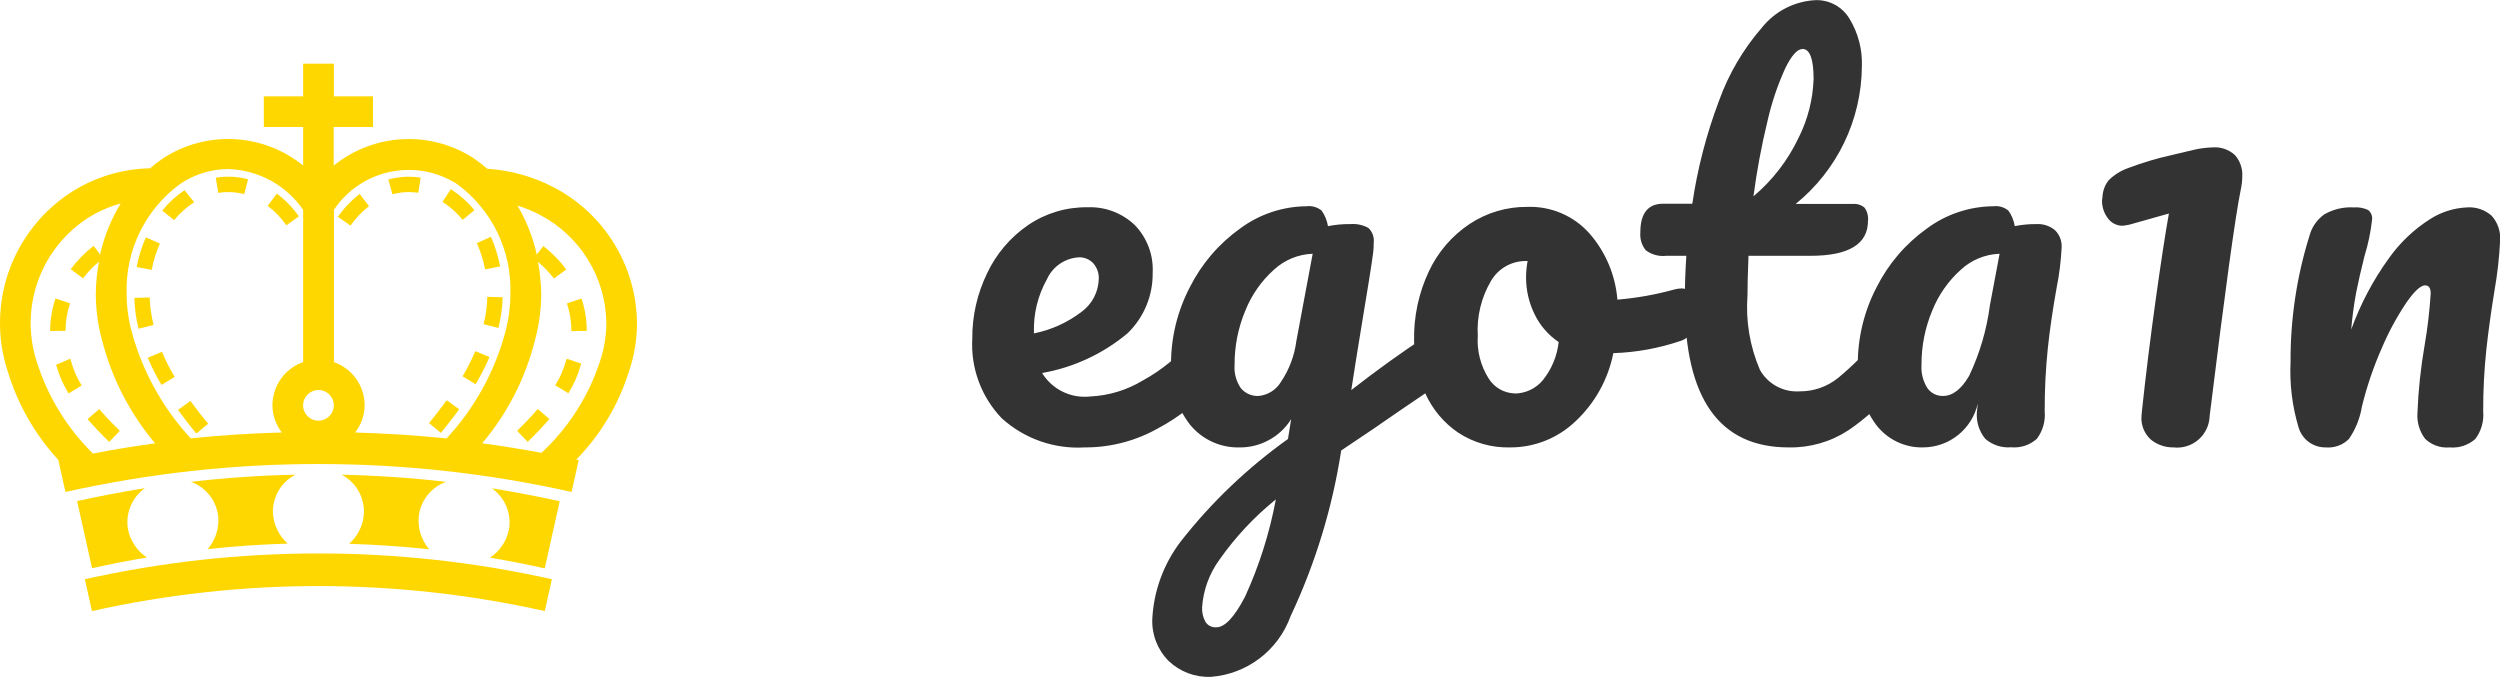
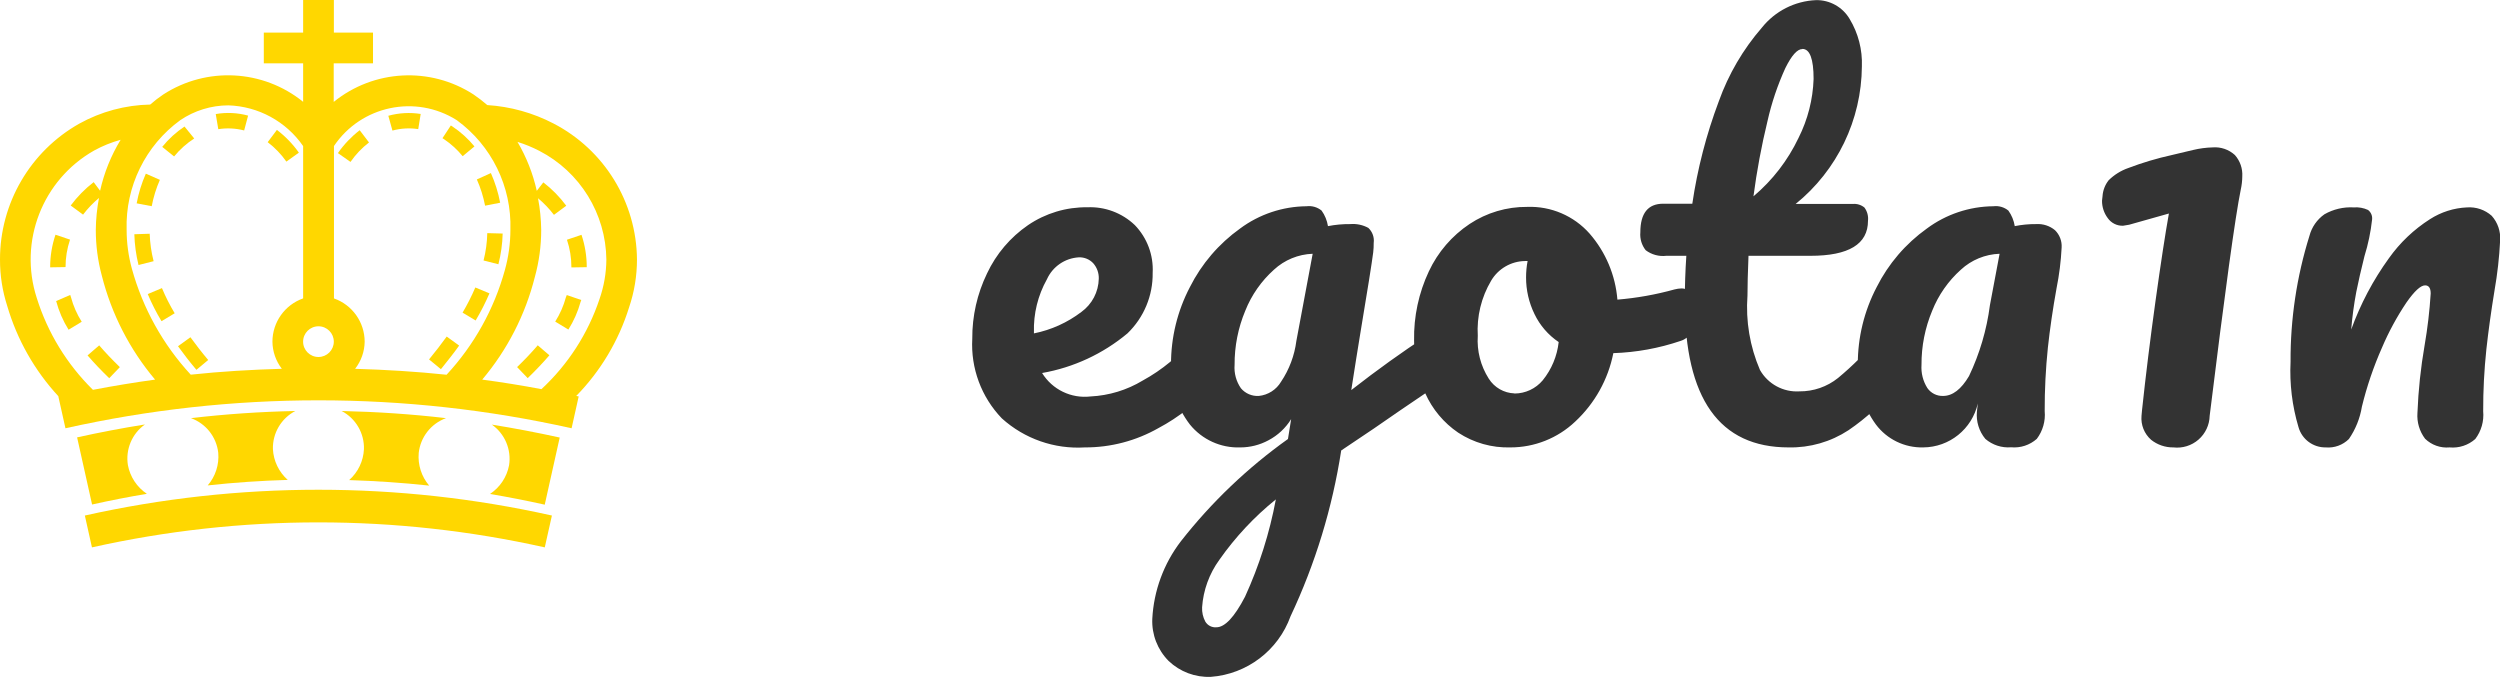
<svg xmlns="http://www.w3.org/2000/svg" width="78.496" height="21.248" viewBox="0 0 78.496 21.248">
  <g id="logo" transform="translate(-118 -67)">
    <g id="royalty-crown-with-cross-and-gem-studs" transform="translate(118 59.519)">
-       <g id="Group_2" data-name="Group 2" transform="translate(0 9.481)">
+       <g id="Group_2" data-name="Group 2" transform="translate(0 7.481)">
        <path id="Path_1" data-name="Path 1" d="M18,114.1q.111.5.223,1a32.576,32.576,0,0,1,14.218,0c.075-.335.151-.669.224-1A33.6,33.6,0,0,0,18,114.1Z" transform="translate(-15.336 -97.913)" fill="gold" />
        <path id="Path_2" data-name="Path 2" d="M43.75,96.588q-1.641.033-3.276.224a1.311,1.311,0,0,1,.857,1.089A1.387,1.387,0,0,1,41,98.924c.834-.091,1.673-.148,2.512-.173a1.388,1.388,0,0,1-.465-.969A1.31,1.31,0,0,1,43.75,96.588Z" transform="translate(-34.478 -83.683)" fill="gold" />
        <path id="Path_3" data-name="Path 3" d="M75.686,96.812c-1.088-.127-2.183-.2-3.277-.224a1.308,1.308,0,0,1,.7,1.2,1.382,1.382,0,0,1-.464.969c.838.027,1.676.083,2.512.173a1.4,1.4,0,0,1-.328-1.023A1.314,1.314,0,0,1,75.686,96.812Z" transform="translate(-61.682 -83.683)" fill="gold" />
        <path id="Path_4" data-name="Path 4" d="M104.471,100.719a1.387,1.387,0,0,1-.6.9q.864.145,1.72.336.233-1.052.47-2.108-1.062-.234-2.13-.406A1.315,1.315,0,0,1,104.471,100.719Z" transform="translate(-88.487 -86.109)" fill="gold" />
        <path id="Path_5" data-name="Path 5" d="M18.47,99.436q-1.069.171-2.13.406.236,1.055.47,2.108.857-.192,1.72-.336a1.394,1.394,0,0,1-.595-.9A1.311,1.311,0,0,1,18.47,99.436Z" transform="translate(-13.919 -86.109)" fill="gold" />
        <path id="Path_6" data-name="Path 6" d="M109.593,83.35l.333.347c.252-.244.48-.484.681-.717l-.366-.314C110.052,82.888,109.834,83.118,109.593,83.35Z" transform="translate(-93.357 -71.824)" fill="gold" />
        <path id="Path_7" data-name="Path 7" d="M120.3,60.265v.008l.482-.008a3.178,3.178,0,0,0-.165-1.016l-.457.154A2.7,2.7,0,0,1,120.3,60.265Z" transform="translate(-102.359 -51.876)" fill="gold" />
        <path id="Path_8" data-name="Path 8" d="M118.006,72.085a2.8,2.8,0,0,1-.335.762l.413.25a3.29,3.29,0,0,0,.383-.867l.022-.061-.455-.156Z" transform="translate(-100.238 -62.749)" fill="gold" />
        <path id="Path_9" data-name="Path 9" d="M18.92,82.677l-.366.315c.2.233.429.472.68.716l.334-.348C19.328,83.127,19.11,82.9,18.92,82.677Z" transform="translate(-15.805 -71.833)" fill="gold" />
        <path id="Path_10" data-name="Path 10" d="M11.261,59.4l-.457-.154a3.171,3.171,0,0,0-.167,1.016v.008l.483-.008A2.688,2.688,0,0,1,11.261,59.4Z" transform="translate(-9.062 -51.876)" fill="gold" />
        <path id="Path_11" data-name="Path 11" d="M12.344,71.993l-.442.192a3.338,3.338,0,0,0,.39.9l.413-.25a2.774,2.774,0,0,1-.335-.762Z" transform="translate(-10.139 -62.732)" fill="gold" />
        <path id="Path_12" data-name="Path 12" d="M37.724,81.23c.18.249.374.5.578.741l.37-.309c-.2-.236-.384-.475-.558-.714Z" transform="translate(-32.135 -70.359)" fill="gold" />
        <path id="Path_13" data-name="Path 13" d="M46.618,33.967l.124-.466a2.342,2.342,0,0,0-1.016-.049l.08.475A1.988,1.988,0,0,1,46.618,33.967Z" transform="translate(-38.952 -29.871)" fill="gold" />
        <path id="Path_14" data-name="Path 14" d="M31.7,71.585l.414-.248a5.975,5.975,0,0,1-.4-.79l-.446.187A6.514,6.514,0,0,0,31.7,71.585Z" transform="translate(-26.629 -61.501)" fill="gold" />
        <path id="Path_15" data-name="Path 15" d="M29.074,59.88a4.055,4.055,0,0,1-.123-.862l-.482.016A4.605,4.605,0,0,0,28.6,60Z" transform="translate(-24.251 -51.679)" fill="gold" />
        <path id="Path_16" data-name="Path 16" d="M57.324,38.007l.392-.281a3.235,3.235,0,0,0-.69-.714l-.289.385A2.771,2.771,0,0,1,57.324,38.007Z" transform="translate(-48.332 -32.933)" fill="gold" />
        <path id="Path_17" data-name="Path 17" d="M35.383,36.675l-.305-.375a3.13,3.13,0,0,0-.7.639l.373.3A2.75,2.75,0,0,1,35.383,36.675Z" transform="translate(-29.285 -32.327)" fill="gold" />
        <path id="Path_18" data-name="Path 18" d="M29.7,46.484l-.441-.194a4.191,4.191,0,0,0-.288.932l.473.089A3.8,3.8,0,0,1,29.7,46.484Z" transform="translate(-24.68 -40.837)" fill="gold" />
        <path id="Path_19" data-name="Path 19" d="M72.59,37.467l-.292-.384a3.247,3.247,0,0,0-.684.718l.395.277A2.723,2.723,0,0,1,72.59,37.467Z" transform="translate(-61.004 -32.994)" fill="gold" />
        <path id="Path_20" data-name="Path 20" d="M102.483,59.752l.466.118a4.31,4.31,0,0,0,.134-.964l-.483-.013A3.867,3.867,0,0,1,102.483,59.752Z" transform="translate(-87.3 -51.573)" fill="gold" />
        <path id="Path_21" data-name="Path 21" d="M98.426,71.442a7.213,7.213,0,0,0,.434-.852l-.444-.185a6.713,6.713,0,0,1-.4.79Z" transform="translate(-83.492 -61.379)" fill="gold" />
        <path id="Path_22" data-name="Path 22" d="M101.791,47.094a4.229,4.229,0,0,0-.291-.931l-.441.2a3.778,3.778,0,0,1,.259.824Z" transform="translate(-86.087 -40.729)" fill="gold" />
        <path id="Path_23" data-name="Path 23" d="M94.416,37.037l.37-.307a3.171,3.171,0,0,0-.689-.624l-.052-.034-.263.4.05.032A2.739,2.739,0,0,1,94.416,37.037Z" transform="translate(-79.889 -32.133)" fill="gold" />
        <path id="Path_24" data-name="Path 24" d="M83.242,33.938l.077-.476a2.415,2.415,0,0,0-1.016.057l.129.465A1.951,1.951,0,0,1,83.242,33.938Z" transform="translate(-70.11 -29.884)" fill="gold" />
        <path id="Path_25" data-name="Path 25" d="M91.875,81.089l-.39-.284q-.261.362-.555.718l.373.307C91.5,81.584,91.7,81.336,91.875,81.089Z" transform="translate(-77.459 -70.238)" fill="gold" />
        <path id="Path_26" data-name="Path 26" d="M20,17.629a4.854,4.854,0,0,0-2.62-4.27A5.23,5.23,0,0,0,15.3,12.78a4.534,4.534,0,0,0-.434-.334,3.743,3.743,0,0,0-4.388.235V11.469h1.234v-.964H10.483V9.481H9.518v1.024H8.283v.964H9.518v1.209a3.746,3.746,0,0,0-4.389-.232,3.92,3.92,0,0,0-.413.318,4.777,4.777,0,0,0-2.228.6A4.891,4.891,0,0,0,0,17.628a4.715,4.715,0,0,0,.226,1.457,7.137,7.137,0,0,0,1.612,2.843H1.832c.074.334.149.666.223,1a36.408,36.408,0,0,1,15.892,0c.073-.333.149-.666.223-1l-.077-.015a6.909,6.909,0,0,0,1.658-2.777A4.675,4.675,0,0,0,20,17.629ZM10.483,14.07a2.829,2.829,0,0,1,3.859-.816,4.1,4.1,0,0,1,1.684,3.441,4.734,4.734,0,0,1-.174,1.266,7.935,7.935,0,0,1-1.83,3.286c-.955-.1-1.912-.158-2.872-.186a1.412,1.412,0,0,0,.3-.852,1.443,1.443,0,0,0-.964-1.358V14.07ZM10,19.726a.482.482,0,1,1-.483.481A.483.483,0,0,1,10,19.726ZM5.659,13.255a2.708,2.708,0,0,1,1.51-.466,2.971,2.971,0,0,1,2.349,1.278V18.85a1.444,1.444,0,0,0-.964,1.358,1.417,1.417,0,0,0,.295.852c-.954.028-1.91.083-2.86.185a8.055,8.055,0,0,1-1.848-3.326,4.624,4.624,0,0,1-.165-1.226A4.1,4.1,0,0,1,5.659,13.255ZM1.154,18.836a3.93,3.93,0,0,1,1.8-4.628,3.826,3.826,0,0,1,.834-.338,5.28,5.28,0,0,0-.645,1.6L2.941,15.2a3.757,3.757,0,0,0-.721.734l.388.286a3.19,3.19,0,0,1,.5-.523,5.631,5.631,0,0,0-.1,1,5.485,5.485,0,0,0,.19,1.443A8.161,8.161,0,0,0,4.869,21.4q-.978.135-1.951.321A6.966,6.966,0,0,1,1.154,18.836Zm17.669.037A6.781,6.781,0,0,1,17,21.7q-.927-.176-1.859-.3a8.044,8.044,0,0,0,1.652-3.221,5.531,5.531,0,0,0,.2-1.481,5.664,5.664,0,0,0-.1-.993,3.226,3.226,0,0,1,.5.522l.387-.286a3.754,3.754,0,0,0-.72-.734l-.206.266a5.287,5.287,0,0,0-.606-1.537,4.208,4.208,0,0,1,.683.28,3.891,3.891,0,0,1,2.108,3.417A3.848,3.848,0,0,1,18.823,18.873Z" transform="translate(0 -9.481)" fill="gold" />
      </g>
    </g>
    <path id="Path_89" data-name="Path 89" d="M7.9-3.568a.37.37,0,0,1,.328.192.992.992,0,0,1,.12.528,1.471,1.471,0,0,1-.3.992A5.845,5.845,0,0,1,6.376-.528,4.638,4.638,0,0,1,4.064.08,3.562,3.562,0,0,1,1.456-.832a3.34,3.34,0,0,1-.928-2.5A4.63,4.63,0,0,1,.992-5.384,3.8,3.8,0,0,1,2.28-6.9a3.239,3.239,0,0,1,1.864-.56A2.028,2.028,0,0,1,5.632-6.9a2.005,2.005,0,0,1,.56,1.5,2.587,2.587,0,0,1-.792,1.9A5.727,5.727,0,0,1,2.72-2.256a1.571,1.571,0,0,0,1.52.736,3.5,3.5,0,0,0,1.64-.5,5.416,5.416,0,0,0,1.592-1.32A.562.562,0,0,1,7.9-3.568ZM3.872-5.888a1.173,1.173,0,0,0-1,.688,3.207,3.207,0,0,0-.408,1.664V-3.5a3.636,3.636,0,0,0,1.488-.672A1.321,1.321,0,0,0,4.5-5.216.7.7,0,0,0,4.328-5.7.587.587,0,0,0,3.872-5.888Zm11.3,2.352a.367.367,0,0,1,.328.2.966.966,0,0,1,.12.5,1.227,1.227,0,0,1-.112.576,1.045,1.045,0,0,1-.352.368Q13.776-.96,13.136-.512L12.112.176A19.02,19.02,0,0,1,10.52,5.384a2.888,2.888,0,0,1-2.5,1.9,1.812,1.812,0,0,1-1.328-.5,1.77,1.77,0,0,1-.512-1.32,4.378,4.378,0,0,1,.9-2.44,16.254,16.254,0,0,1,3.36-3.208l.1-.624a1.849,1.849,0,0,1-.712.664A1.858,1.858,0,0,1,8.944.08,1.946,1.946,0,0,1,7.36-.64a2.878,2.878,0,0,1-.592-1.888A5.2,5.2,0,0,1,7.36-4.952a5.053,5.053,0,0,1,1.576-1.84,3.554,3.554,0,0,1,2.088-.7.623.623,0,0,1,.472.136,1.149,1.149,0,0,1,.2.488,3.445,3.445,0,0,1,.7-.064,1.01,1.01,0,0,1,.568.12.549.549,0,0,1,.168.472,2.26,2.26,0,0,1-.016.3q-.064.5-.4,2.512-.064.384-.136.84t-.152.968q1.232-.96,2.368-1.7A.726.726,0,0,1,15.168-3.536Zm-5.648,2a.918.918,0,0,0,.7-.448,2.976,2.976,0,0,0,.48-1.28L11.216-6A1.889,1.889,0,0,0,10-5.5a3.439,3.439,0,0,0-.9,1.288,4.335,4.335,0,0,0-.336,1.7,1.133,1.133,0,0,0,.2.736A.68.68,0,0,0,9.52-1.536ZM8.192,5.728q.4,0,.9-.96a13.154,13.154,0,0,0,.968-3.056,9.3,9.3,0,0,0-1.776,1.9A2.871,2.871,0,0,0,7.744,5.1a.87.87,0,0,0,.1.448A.368.368,0,0,0,8.192,5.728ZM22.8-4.912a.349.349,0,0,1,.32.208,1.107,1.107,0,0,1,.112.528q0,.768-.464.912a7.284,7.284,0,0,1-2.112.384,3.994,3.994,0,0,1-1.2,2.152A2.952,2.952,0,0,1,17.424.08a2.839,2.839,0,0,1-1.64-.464,2.947,2.947,0,0,1-1.032-1.232A3.945,3.945,0,0,1,14.4-3.28a4.886,4.886,0,0,1,.464-2.168,3.645,3.645,0,0,1,1.28-1.488,3.224,3.224,0,0,1,1.808-.536,2.492,2.492,0,0,1,1.96.84,3.6,3.6,0,0,1,.872,2.072,9.7,9.7,0,0,0,1.792-.32A.94.94,0,0,1,22.8-4.912Zm-5.248,3.3a1.16,1.16,0,0,0,.888-.416,2.309,2.309,0,0,0,.5-1.2,2.209,2.209,0,0,1-.76-.88,2.605,2.605,0,0,1-.264-1.152,2.773,2.773,0,0,1,.048-.512h-.08a1.256,1.256,0,0,0-1.064.616A3.037,3.037,0,0,0,16.4-3.424a2.232,2.232,0,0,0,.344,1.344A.993.993,0,0,0,17.552-1.616Zm11.84-1.952a.37.37,0,0,1,.328.192.992.992,0,0,1,.12.528,1.471,1.471,0,0,1-.3.992,6.806,6.806,0,0,1-1.5,1.392A3.3,3.3,0,0,1,26.16.08Q22.9.08,22.9-4.512q0-.7.048-1.424H22.32a.9.9,0,0,1-.648-.176.79.79,0,0,1-.168-.56q0-.9.72-.9h.912a15.571,15.571,0,0,1,.832-3.216A7.256,7.256,0,0,1,25.32-13.1a2.3,2.3,0,0,1,1.7-.864,1.2,1.2,0,0,1,1.056.592,2.682,2.682,0,0,1,.384,1.488,5.605,5.605,0,0,1-2.08,4.32h1.792a.506.506,0,0,1,.368.112.589.589,0,0,1,.112.416q0,1.1-1.808,1.1H24.9q-.032.8-.032,1.248a4.978,4.978,0,0,0,.392,2.336,1.331,1.331,0,0,0,1.24.672A1.91,1.91,0,0,0,27.712-2.1,9.708,9.708,0,0,0,28.96-3.344.562.562,0,0,1,29.392-3.568Zm-2.8-8.864q-.24,0-.536.6a8.537,8.537,0,0,0-.56,1.664,22.3,22.3,0,0,0-.44,2.36A5.465,5.465,0,0,0,26.472-9.64a4.443,4.443,0,0,0,.472-1.848Q26.944-12.432,26.592-12.432ZM30.384.08A1.8,1.8,0,0,1,28.9-.64a2.96,2.96,0,0,1-.568-1.888,5.2,5.2,0,0,1,.592-2.424A5.053,5.053,0,0,1,30.5-6.792a3.554,3.554,0,0,1,2.088-.7.623.623,0,0,1,.472.136,1.149,1.149,0,0,1,.2.488,3.268,3.268,0,0,1,.672-.064.841.841,0,0,1,.592.192.7.7,0,0,1,.208.544,8.7,8.7,0,0,1-.16,1.28q-.176.976-.272,1.864a18.671,18.671,0,0,0-.1,1.992,1.253,1.253,0,0,1-.248.872,1.067,1.067,0,0,1-.808.264,1.1,1.1,0,0,1-.808-.264,1.175,1.175,0,0,1-.264-.856L32.1-1.3A1.768,1.768,0,0,1,30.384.08Zm.624-1.616q.448,0,.816-.624a7.371,7.371,0,0,0,.656-2.224L32.784-6a1.889,1.889,0,0,0-1.216.5,3.439,3.439,0,0,0-.9,1.288,4.335,4.335,0,0,0-.336,1.7,1.211,1.211,0,0,0,.184.728A.578.578,0,0,0,31.008-1.536ZM38.24.08a1.1,1.1,0,0,1-.7-.24.9.9,0,0,1-.3-.752l.016-.176q.176-1.648.424-3.432T38.1-7.264l-1.248.352-.192.032a.564.564,0,0,1-.48-.24A.9.9,0,0,1,36-7.664l.016-.144a.9.9,0,0,1,.192-.5,1.653,1.653,0,0,1,.616-.384A9.787,9.787,0,0,1,38.192-9.1l.672-.16a2.973,2.973,0,0,1,.608-.08.926.926,0,0,1,.7.24.927.927,0,0,1,.232.672,1.993,1.993,0,0,1-.048.416q-.256,1.248-.976,7.1A1.023,1.023,0,0,1,38.24.08Zm4.784,0a.874.874,0,0,1-.856-.64,6.133,6.133,0,0,1-.248-2.048,13.03,13.03,0,0,1,.592-3.952,1.2,1.2,0,0,1,.472-.68,1.665,1.665,0,0,1,.92-.216.9.9,0,0,1,.448.08.33.33,0,0,1,.128.3,6.1,6.1,0,0,1-.24,1.152q-.16.64-.256,1.12a11.478,11.478,0,0,0-.16,1.184,9.1,9.1,0,0,1,1.184-2.24A4.643,4.643,0,0,1,46.3-7.088a2.342,2.342,0,0,1,1.16-.368,1.052,1.052,0,0,1,.776.264,1.052,1.052,0,0,1,.264.776,12.666,12.666,0,0,1-.176,1.568q-.16.976-.256,1.848a17.881,17.881,0,0,0-.1,1.944,1.253,1.253,0,0,1-.248.872,1.067,1.067,0,0,1-.808.264.975.975,0,0,1-.768-.272,1.2,1.2,0,0,1-.24-.816,16.054,16.054,0,0,1,.224-2.112,15.071,15.071,0,0,0,.192-1.632q0-.256-.176-.256-.208,0-.584.536a8.592,8.592,0,0,0-.768,1.416A11.014,11.014,0,0,0,44.16-1.2a2.5,2.5,0,0,1-.408,1.016A.92.92,0,0,1,43.024.08Z" transform="translate(148 80.968)" fill="#333" />
  </g>
</svg>
